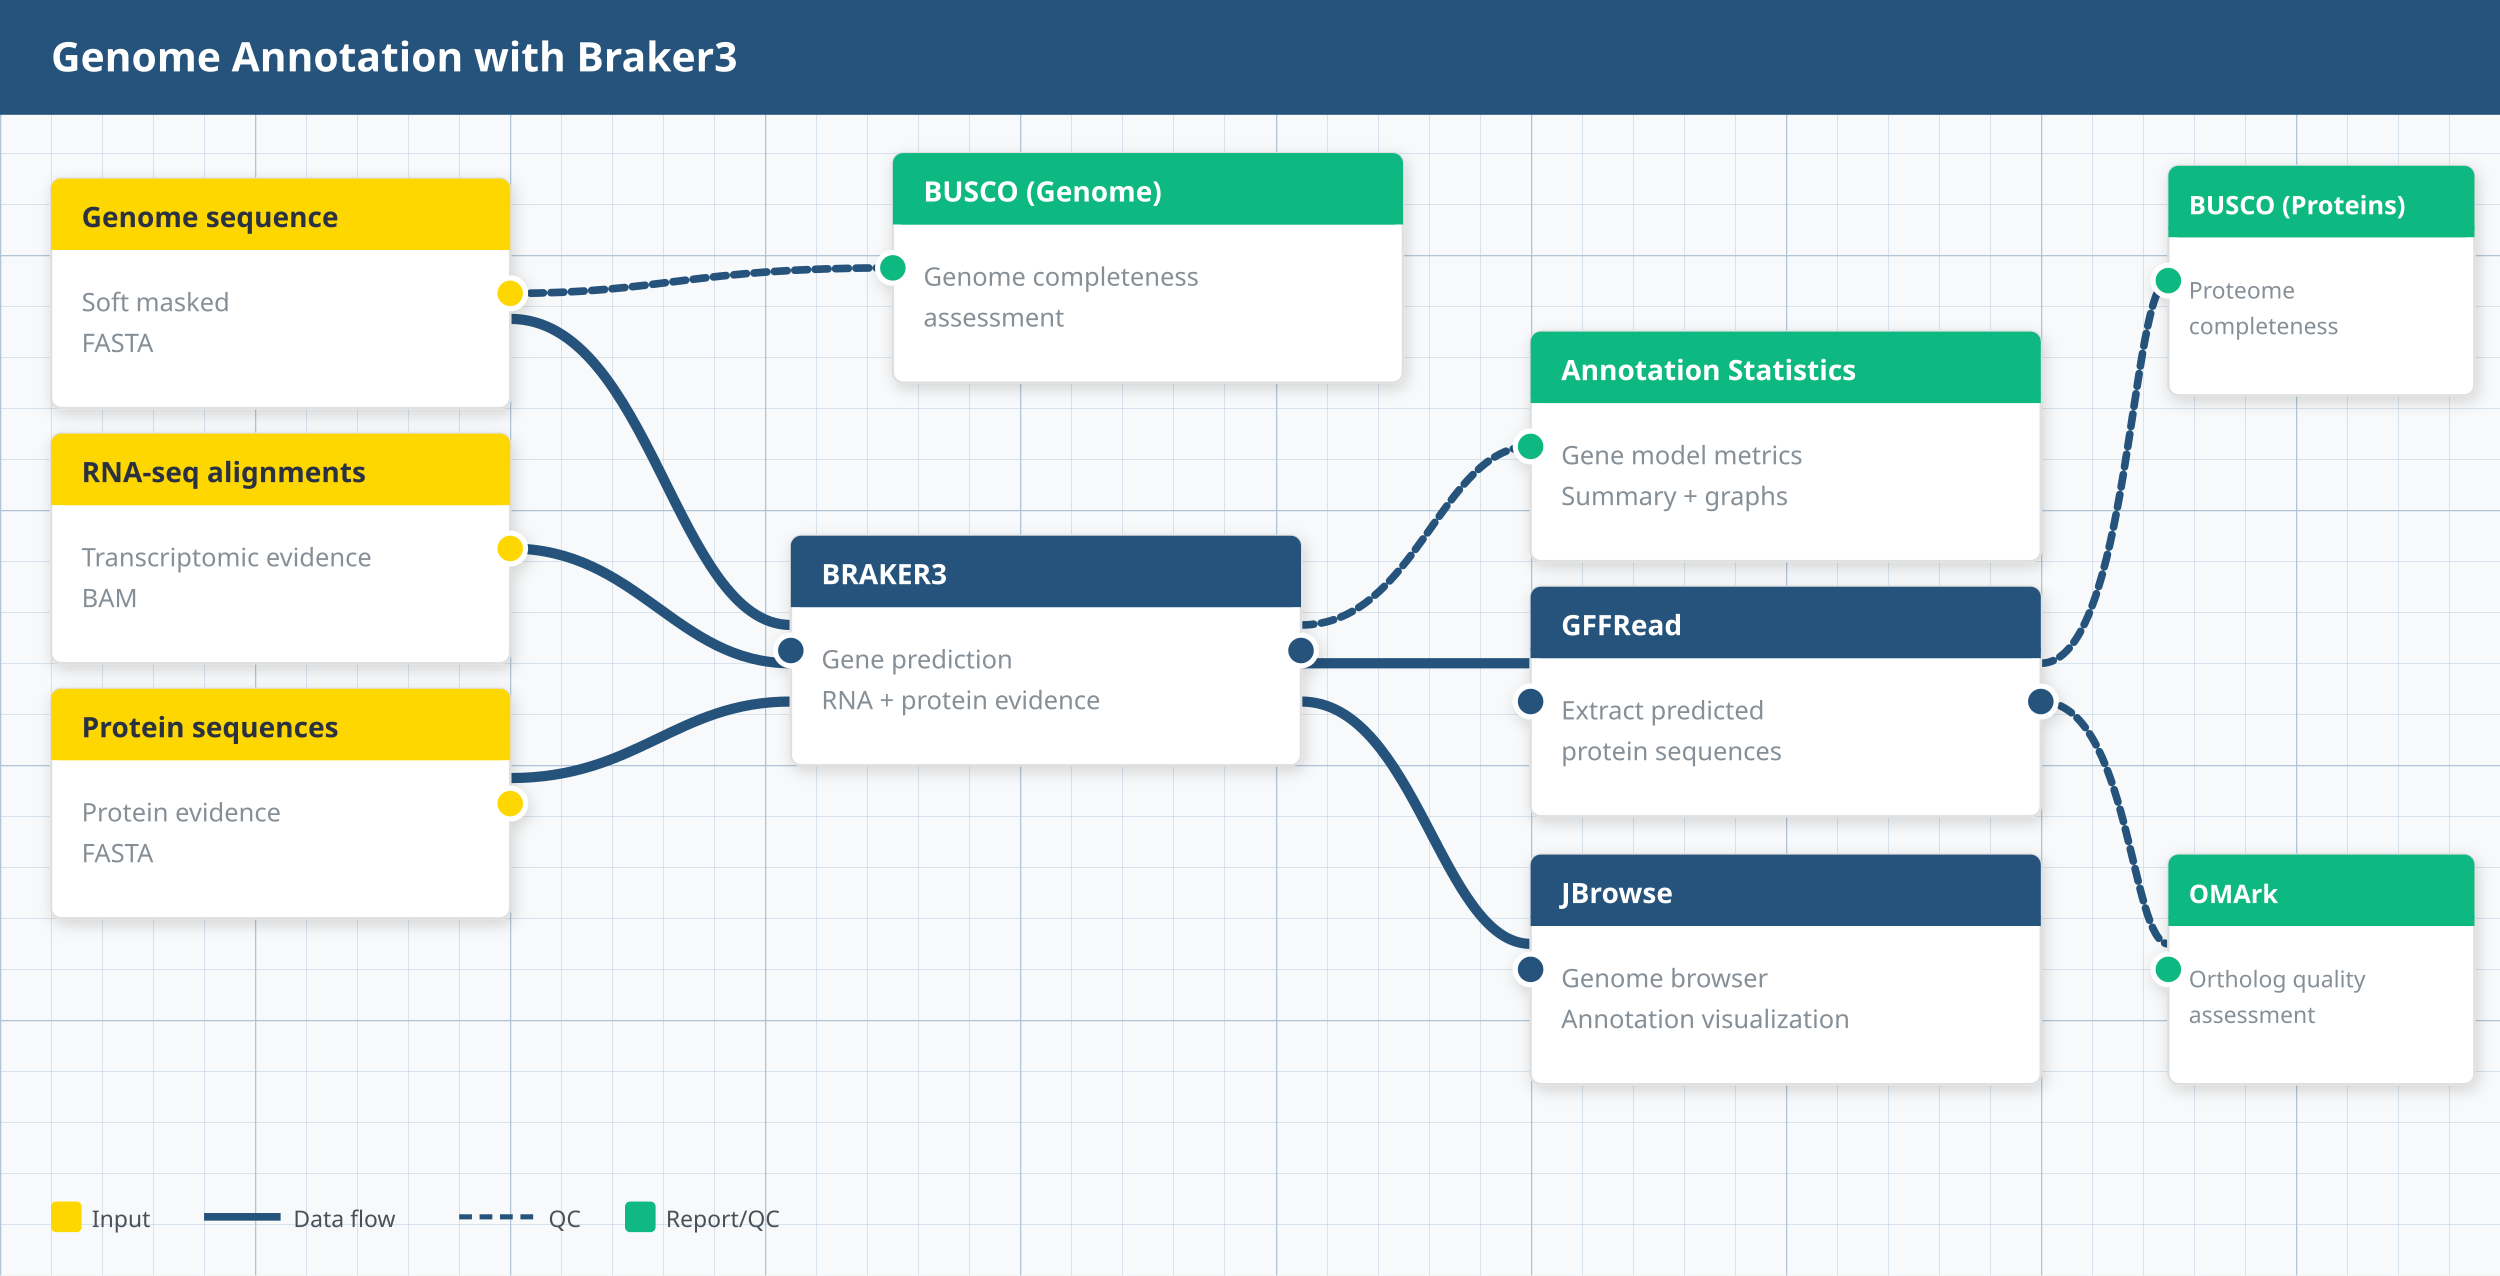
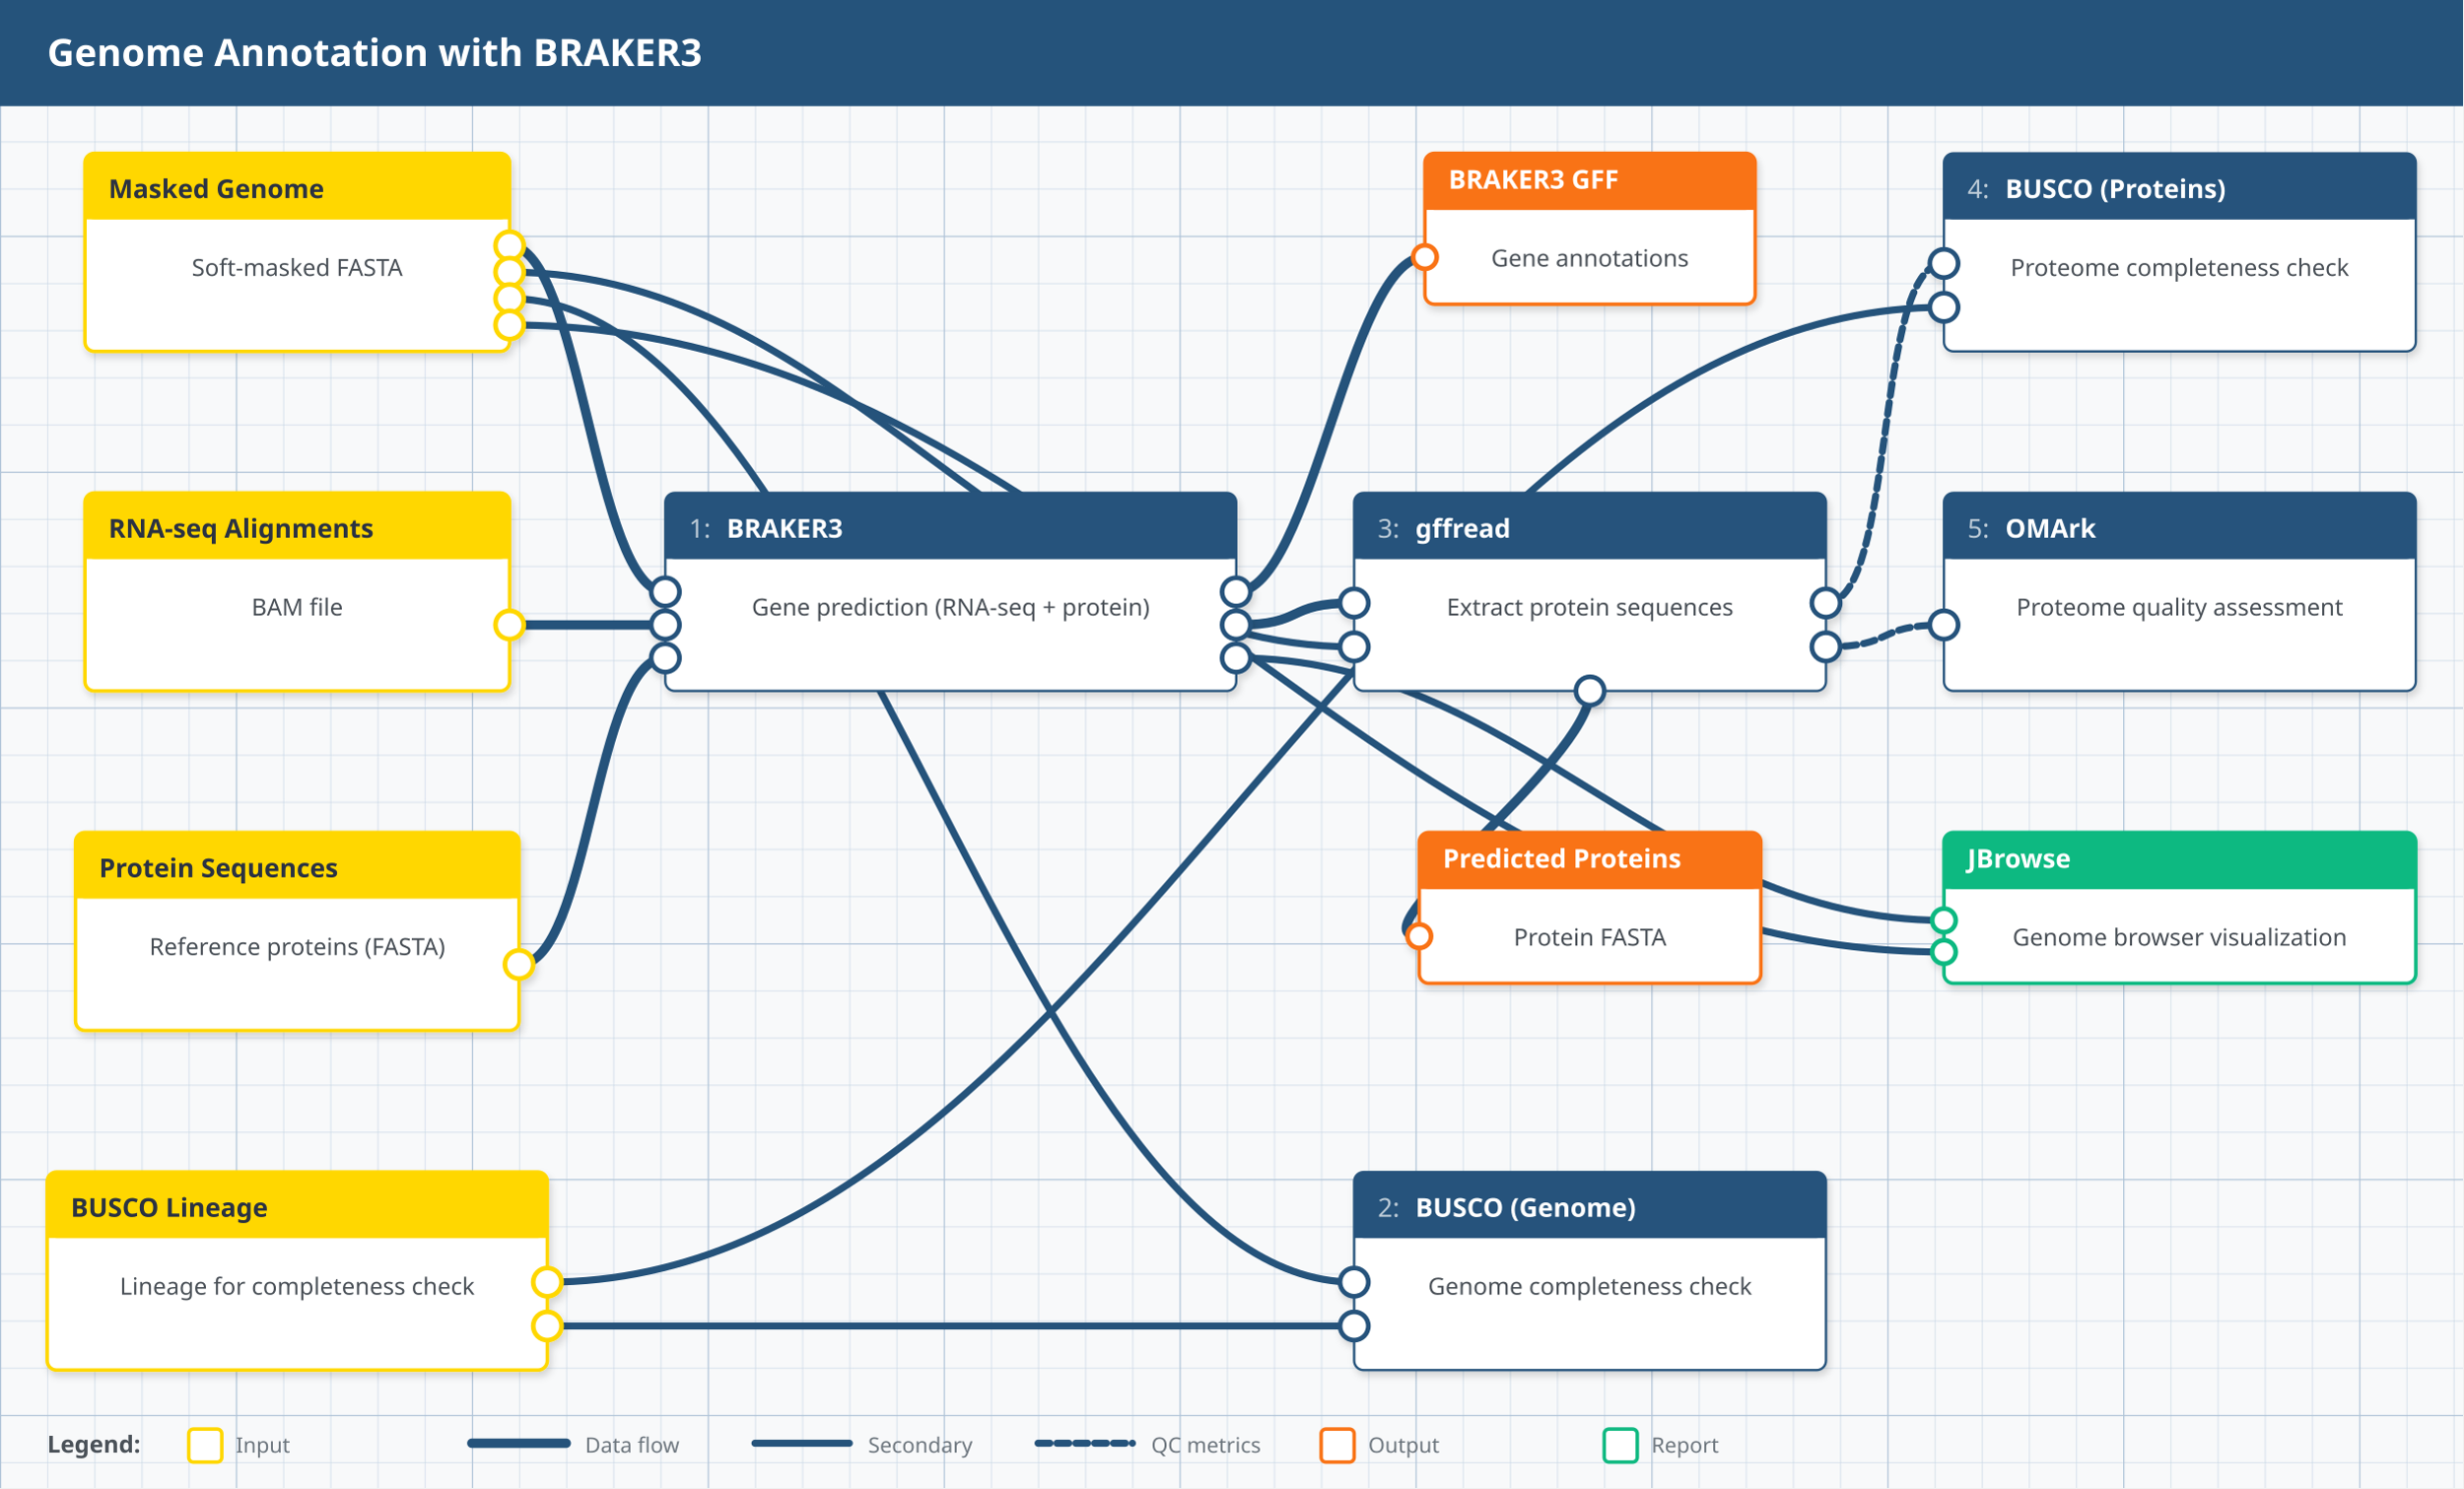
- <svg xmlns="http://www.w3.org/2000/svg" viewBox="0 0 980 500" role="img" aria-label="Genome annotation with Braker3 workflow diagram">
+ <svg xmlns="http://www.w3.org/2000/svg" viewBox="0 0 1044 631" aria-label="Genome Annotation with BRAKER3" role="img">
  <defs>
-     <pattern id="grid" width="20" height="20" patternUnits="userSpaceOnUse">
+     <pattern id="wd-grid" width="20" height="20" patternUnits="userSpaceOnUse">
      <path d="M 20 0 L 0 0 0 20" fill="none" stroke="#c5d5e4" stroke-width="0.5" />
    </pattern>
-     <pattern id="grid-major" width="100" height="100" patternUnits="userSpaceOnUse">
-       <rect width="100" height="100" fill="url(#grid)" />
+     <pattern id="wd-grid-major" width="100" height="100" patternUnits="userSpaceOnUse">
+       <rect width="100" height="100" fill="url(#wd-grid)" />
      <path d="M 100 0 L 0 0 0 100" fill="none" stroke="#b0c4d8" stroke-width="1" />
    </pattern>
-     <style>
-       .connection { stroke: #25537b; stroke-width: 4; fill: none; stroke-linecap: round; }
-       .connection-qc { stroke: #25537b; stroke-width: 3; fill: none; stroke-linecap: round; stroke-dasharray: 5 3; }
-       .connection-secondary { stroke: #25537b; stroke-width: 3; fill: none; stroke-linecap: round; }
-       .node-card { filter: drop-shadow(1px 2px 3px rgba(0,0,0,0.15)); }
-     </style>
+     <filter id="wd-shadow" x="-5%" y="-5%" width="115%" height="115%">
+       <feDropShadow dx="1" dy="2" stdDeviation="1.5" flood-opacity="0.15" />
+     </filter>
  </defs>
-   <rect width="980" height="500" fill="#f8f9fa" />
-   <rect width="980" height="500" fill="url(#grid-major)" />
-   <rect x="0" y="0" width="980" height="45" fill="#25537b" />
-   <text x="20" y="28" font-family="system-ui, sans-serif" font-size="16" font-weight="600" fill="white">Genome Annotation with Braker3</text>
-   <path class="connection-qc" d="M 200 115 C 260 115, 270 105, 350 105" />
-   <path class="connection" d="M 200 125 C 255 125, 265 245, 310 245" />
-   <path class="connection" d="M 200 215 C 250 215, 265 260, 310 260" />
-   <path class="connection" d="M 200 305 C 250 305, 265 275, 310 275" />
-   <path class="connection" d="M 510 260 C 560 260, 570 260, 600 260" />
-   <path class="connection" d="M 510 275 C 555 275, 565 370, 600 370" />
-   <path class="connection-qc" d="M 510 245 C 555 245, 565 175, 600 175" />
-   <path class="connection-qc" d="M 800 260 C 835 260, 835 110, 850 110" />
-   <path class="connection-qc" d="M 800 275 C 835 275, 835 370, 850 370" />
-   <g class="node-card" transform="translate(20, 70)">
-     <rect width="180" height="90" rx="4" fill="white" stroke="#e0e0e0" stroke-width="1" />
-     <rect width="180" height="28" rx="4" fill="#ffd700" />
-     <rect x="0" y="24" width="180" height="4" fill="#ffd700" />
-     <text x="12" y="19" font-family="system-ui, sans-serif" font-size="11" font-weight="600" fill="#2C3143">Genome sequence</text>
-     <text x="12" y="52" font-family="system-ui, sans-serif" font-size="10" fill="#868e96">Soft masked</text>
-     <text x="12" y="68" font-family="system-ui, sans-serif" font-size="10" fill="#868e96">FASTA</text>
-     <circle cx="180" cy="45" r="6" fill="#ffd700" stroke="white" stroke-width="2" />
+   <rect width="1044" height="631" fill="#f8f9fa" />
+   <rect width="1044" height="631" fill="url(#wd-grid-major)" />
+   <rect x="0" y="0" width="1044" height="45" fill="#25537b" />
+   <text x="20" y="28" font-family="system-ui, sans-serif" font-size="16" font-weight="600" fill="white">Genome Annotation with BRAKER3</text>
+   <path d="M 216.0 104.2 C 246.0 104.2, 252.0 251.0, 282.0 251.0" stroke="#25537b" fill="none" stroke-linecap="round" stroke-width="4" />
+   <path d="M 216.0 265.0 C 246.0 265.0, 252.0 265.0, 282.0 265.0" stroke="#25537b" fill="none" stroke-linecap="round" stroke-width="4" />
+   <path d="M 220.0 409.0 C 250.0 409.0, 252.0 279.0, 282.0 279.0" stroke="#25537b" fill="none" stroke-linecap="round" stroke-width="4" />
+   <path d="M 524.0 251.0 C 556.0 251.0, 572.0 109.0, 604.0 109.0" stroke="#25537b" fill="none" stroke-linecap="round" stroke-width="4" />
+   <path d="M 524.0 265.0 C 554.0 265.0, 544.0 255.7, 574.0 255.7" stroke="#25537b" fill="none" stroke-linecap="round" stroke-width="4" />
+   <path d="M 216.0 115.4 C 359.2 115.4, 430.8 274.3, 574.0 274.3" stroke="#25537b" fill="none" stroke-linecap="round" stroke-width="3" />
+   <path d="M 674.0 293.0 C 674.0 323.0, 571.6 397.0, 601.6 397.0" stroke="#25537b" fill="none" stroke-linecap="round" stroke-width="4" />
+   <path d="M 774.0 255.7 C 804.0 255.7, 794.0 111.7, 824.0 111.7" stroke="#25537b" fill="none" stroke-linecap="round" stroke-width="3" stroke-dasharray="5 3" />
+   <path d="M 232.0 543.7 C 468.8 543.7, 587.2 130.3, 824.0 130.3" stroke="#25537b" fill="none" stroke-linecap="round" stroke-width="3" />
+   <path d="M 774.0 274.3 C 804.0 274.3, 794.0 265.0, 824.0 265.0" stroke="#25537b" fill="none" stroke-linecap="round" stroke-width="3" stroke-dasharray="5 3" />
+   <path d="M 216.0 126.6 C 359.2 126.6, 430.8 543.7, 574.0 543.7" stroke="#25537b" fill="none" stroke-linecap="round" stroke-width="3" />
+   <path d="M 232.0 562.3 C 368.8 562.3, 437.2 562.3, 574.0 562.3" stroke="#25537b" fill="none" stroke-linecap="round" stroke-width="3" />
+   <path d="M 524.0 279.0 C 644.0 279.0, 704.0 390.3, 824.0 390.3" stroke="#25537b" fill="none" stroke-linecap="round" stroke-width="3" />
+   <path d="M 216.0 137.8 C 459.2 137.8, 580.8 403.7, 824.0 403.7" stroke="#25537b" fill="none" stroke-linecap="round" stroke-width="3" />
+   <g filter="url(#wd-shadow)" transform="translate(36.0, 65.0)">
+     <rect width="180.0" height="84.0" rx="4" fill="white" stroke="#ffd700" stroke-width="1.5" />
+     <rect width="180.0" height="28" rx="4" fill="#ffd700" />
+     <rect x="0" y="24" width="180.0" height="4" fill="#ffd700" />
+     <text x="10" y="19" font-family="system-ui, sans-serif" font-size="11" font-weight="600" fill="#2C3143">Masked Genome</text>
+     <text x="90.0" y="52" text-anchor="middle" font-family="system-ui, sans-serif" font-size="10" fill="#495057">Soft-masked FASTA</text>
+     <circle cx="180.0" cy="39.2" r="6" fill="white" stroke="#ffd700" stroke-width="2" />
+     <circle cx="180.0" cy="50.4" r="6" fill="white" stroke="#ffd700" stroke-width="2" />
+     <circle cx="180.0" cy="61.6" r="6" fill="white" stroke="#ffd700" stroke-width="2" />
+     <circle cx="180.0" cy="72.8" r="6" fill="white" stroke="#ffd700" stroke-width="2" />
  </g>
-   <g class="node-card" transform="translate(20, 170)">
-     <rect width="180" height="90" rx="4" fill="white" stroke="#e0e0e0" stroke-width="1" />
-     <rect width="180" height="28" rx="4" fill="#ffd700" />
-     <rect x="0" y="24" width="180" height="4" fill="#ffd700" />
-     <text x="12" y="19" font-family="system-ui, sans-serif" font-size="11" font-weight="600" fill="#2C3143">RNA-seq alignments</text>
-     <text x="12" y="52" font-family="system-ui, sans-serif" font-size="10" fill="#868e96">Transcriptomic evidence</text>
-     <text x="12" y="68" font-family="system-ui, sans-serif" font-size="10" fill="#868e96">BAM</text>
-     <circle cx="180" cy="45" r="6" fill="#ffd700" stroke="white" stroke-width="2" />
+   <g filter="url(#wd-shadow)" transform="translate(36.0, 209.0)">
+     <rect width="180.0" height="84.0" rx="4" fill="white" stroke="#ffd700" stroke-width="1.5" />
+     <rect width="180.0" height="28" rx="4" fill="#ffd700" />
+     <rect x="0" y="24" width="180.0" height="4" fill="#ffd700" />
+     <text x="10" y="19" font-family="system-ui, sans-serif" font-size="11" font-weight="600" fill="#2C3143">RNA-seq Alignments</text>
+     <text x="90.0" y="52" text-anchor="middle" font-family="system-ui, sans-serif" font-size="10" fill="#495057">BAM file</text>
+     <circle cx="180.0" cy="56.0" r="6" fill="white" stroke="#ffd700" stroke-width="2" />
  </g>
-   <g class="node-card" transform="translate(20, 270)">
-     <rect width="180" height="90" rx="4" fill="white" stroke="#e0e0e0" stroke-width="1" />
-     <rect width="180" height="28" rx="4" fill="#ffd700" />
-     <rect x="0" y="24" width="180" height="4" fill="#ffd700" />
-     <text x="12" y="19" font-family="system-ui, sans-serif" font-size="11" font-weight="600" fill="#2C3143">Protein sequences</text>
-     <text x="12" y="52" font-family="system-ui, sans-serif" font-size="10" fill="#868e96">Protein evidence</text>
-     <text x="12" y="68" font-family="system-ui, sans-serif" font-size="10" fill="#868e96">FASTA</text>
-     <circle cx="180" cy="45" r="6" fill="#ffd700" stroke="white" stroke-width="2" />
+   <g filter="url(#wd-shadow)" transform="translate(32.0, 353.0)">
+     <rect width="188.0" height="84.0" rx="4" fill="white" stroke="#ffd700" stroke-width="1.5" />
+     <rect width="188.0" height="28" rx="4" fill="#ffd700" />
+     <rect x="0" y="24" width="188.0" height="4" fill="#ffd700" />
+     <text x="10" y="19" font-family="system-ui, sans-serif" font-size="11" font-weight="600" fill="#2C3143">Protein Sequences</text>
+     <text x="94.0" y="52" text-anchor="middle" font-family="system-ui, sans-serif" font-size="10" fill="#495057">Reference proteins (FASTA)</text>
+     <circle cx="188.0" cy="56.0" r="6" fill="white" stroke="#ffd700" stroke-width="2" />
  </g>
-   <g class="node-card" transform="translate(350, 60)">
-     <rect width="200" height="90" rx="4" fill="white" stroke="#e0e0e0" stroke-width="1" />
-     <rect width="200" height="28" rx="4" fill="#10b981" />
-     <rect x="0" y="24" width="200" height="4" fill="#10b981" />
-     <text x="12" y="19" font-family="system-ui, sans-serif" font-size="11" font-weight="600" fill="white">BUSCO (Genome)</text>
-     <text x="12" y="52" font-family="system-ui, sans-serif" font-size="10" fill="#868e96">Genome completeness</text>
-     <text x="12" y="68" font-family="system-ui, sans-serif" font-size="10" fill="#868e96">assessment</text>
-     <circle cx="0" cy="45" r="6" fill="#10b981" stroke="white" stroke-width="2" />
+   <g filter="url(#wd-shadow)" transform="translate(20.0, 497.0)">
+     <rect width="212.0" height="84.0" rx="4" fill="white" stroke="#ffd700" stroke-width="1.5" />
+     <rect width="212.0" height="28" rx="4" fill="#ffd700" />
+     <rect x="0" y="24" width="212.0" height="4" fill="#ffd700" />
+     <text x="10" y="19" font-family="system-ui, sans-serif" font-size="11" font-weight="600" fill="#2C3143">BUSCO Lineage</text>
+     <text x="106.0" y="52" text-anchor="middle" font-family="system-ui, sans-serif" font-size="10" fill="#495057">Lineage for completeness check</text>
+     <circle cx="212.0" cy="46.7" r="6" fill="white" stroke="#ffd700" stroke-width="2" />
+     <circle cx="212.0" cy="65.3" r="6" fill="white" stroke="#ffd700" stroke-width="2" />
  </g>
-   <g class="node-card" transform="translate(310, 210)">
-     <rect width="200" height="90" rx="4" fill="white" stroke="#e0e0e0" stroke-width="1" />
-     <rect width="200" height="28" rx="4" fill="#25537b" />
-     <rect x="0" y="24" width="200" height="4" fill="#25537b" />
-     <text x="12" y="19" font-family="system-ui, sans-serif" font-size="11" font-weight="600" fill="white">BRAKER3</text>
-     <text x="12" y="52" font-family="system-ui, sans-serif" font-size="10" fill="#868e96">Gene prediction</text>
-     <text x="12" y="68" font-family="system-ui, sans-serif" font-size="10" fill="#868e96">RNA + protein evidence</text>
-     <circle cx="0" cy="45" r="6" fill="#25537b" stroke="white" stroke-width="2" />
-     <circle cx="200" cy="45" r="6" fill="#25537b" stroke="white" stroke-width="2" />
+   <g filter="url(#wd-shadow)" transform="translate(282.0, 209.0)">
+     <rect width="242.0" height="84.0" rx="4" fill="white" stroke="#25537b" stroke-width="1" />
+     <rect width="242.0" height="28" rx="4" fill="#25537b" />
+     <rect x="0" y="24" width="242.0" height="4" fill="#25537b" />
+     <text x="10" y="19" font-family="system-ui, sans-serif" font-size="11" fill="rgba(255,255,255,0.7)">1:</text>
+     <text x="26" y="19" font-family="system-ui, sans-serif" font-size="11" font-weight="600" fill="white">BRAKER3</text>
+     <text x="121.0" y="52" text-anchor="middle" font-family="system-ui, sans-serif" font-size="10" fill="#495057">Gene prediction (RNA-seq + protein)</text>
+     <circle cx="0.0" cy="42.0" r="6" fill="white" stroke="#25537b" stroke-width="2" />
+     <circle cx="0.0" cy="56.0" r="6" fill="white" stroke="#25537b" stroke-width="2" />
+     <circle cx="0.0" cy="70.0" r="6" fill="white" stroke="#25537b" stroke-width="2" />
+     <circle cx="242.0" cy="42.0" r="6" fill="white" stroke="#25537b" stroke-width="2" />
+     <circle cx="242.0" cy="56.0" r="6" fill="white" stroke="#25537b" stroke-width="2" />
+     <circle cx="242.0" cy="70.0" r="6" fill="white" stroke="#25537b" stroke-width="2" />
  </g>
-   <g class="node-card" transform="translate(600, 130)">
-     <rect width="200" height="90" rx="4" fill="white" stroke="#e0e0e0" stroke-width="1" />
-     <rect width="200" height="28" rx="4" fill="#10b981" />
-     <rect x="0" y="24" width="200" height="4" fill="#10b981" />
-     <text x="12" y="19" font-family="system-ui, sans-serif" font-size="11" font-weight="600" fill="white">Annotation Statistics</text>
-     <text x="12" y="52" font-family="system-ui, sans-serif" font-size="10" fill="#868e96">Gene model metrics</text>
-     <text x="12" y="68" font-family="system-ui, sans-serif" font-size="10" fill="#868e96">Summary + graphs</text>
-     <circle cx="0" cy="45" r="6" fill="#10b981" stroke="white" stroke-width="2" />
+   <g filter="url(#wd-shadow)" transform="translate(574.0, 497.0)">
+     <rect width="200.0" height="84.0" rx="4" fill="white" stroke="#25537b" stroke-width="1" />
+     <rect width="200.0" height="28" rx="4" fill="#25537b" />
+     <rect x="0" y="24" width="200.0" height="4" fill="#25537b" />
+     <text x="10" y="19" font-family="system-ui, sans-serif" font-size="11" fill="rgba(255,255,255,0.7)">2:</text>
+     <text x="26" y="19" font-family="system-ui, sans-serif" font-size="11" font-weight="600" fill="white">BUSCO (Genome)</text>
+     <text x="100.0" y="52" text-anchor="middle" font-family="system-ui, sans-serif" font-size="10" fill="#495057">Genome completeness check</text>
+     <circle cx="0.0" cy="46.7" r="6" fill="white" stroke="#25537b" stroke-width="2" />
+     <circle cx="0.0" cy="65.3" r="6" fill="white" stroke="#25537b" stroke-width="2" />
  </g>
-   <g class="node-card" transform="translate(600, 230)">
-     <rect width="200" height="90" rx="4" fill="white" stroke="#e0e0e0" stroke-width="1" />
-     <rect width="200" height="28" rx="4" fill="#25537b" />
-     <rect x="0" y="24" width="200" height="4" fill="#25537b" />
-     <text x="12" y="19" font-family="system-ui, sans-serif" font-size="11" font-weight="600" fill="white">GFFRead</text>
-     <text x="12" y="52" font-family="system-ui, sans-serif" font-size="10" fill="#868e96">Extract predicted</text>
-     <text x="12" y="68" font-family="system-ui, sans-serif" font-size="10" fill="#868e96">protein sequences</text>
-     <circle cx="0" cy="45" r="6" fill="#25537b" stroke="white" stroke-width="2" />
-     <circle cx="200" cy="45" r="6" fill="#25537b" stroke="white" stroke-width="2" />
+   <g filter="url(#wd-shadow)" transform="translate(574.0, 209.0)">
+     <rect width="200.0" height="84.0" rx="4" fill="white" stroke="#25537b" stroke-width="1" />
+     <rect width="200.0" height="28" rx="4" fill="#25537b" />
+     <rect x="0" y="24" width="200.0" height="4" fill="#25537b" />
+     <text x="10" y="19" font-family="system-ui, sans-serif" font-size="11" fill="rgba(255,255,255,0.7)">3:</text>
+     <text x="26" y="19" font-family="system-ui, sans-serif" font-size="11" font-weight="600" fill="white">gffread</text>
+     <text x="100.0" y="52" text-anchor="middle" font-family="system-ui, sans-serif" font-size="10" fill="#495057">Extract protein sequences</text>
+     <circle cx="0.0" cy="46.7" r="6" fill="white" stroke="#25537b" stroke-width="2" />
+     <circle cx="0.0" cy="65.3" r="6" fill="white" stroke="#25537b" stroke-width="2" />
+     <circle cx="100.0" cy="84.0" r="6" fill="white" stroke="#25537b" stroke-width="2" />
+     <circle cx="200.0" cy="46.7" r="6" fill="white" stroke="#25537b" stroke-width="2" />
+     <circle cx="200.0" cy="65.3" r="6" fill="white" stroke="#25537b" stroke-width="2" />
  </g>
-   <g class="node-card" transform="translate(600, 335)">
-     <rect width="200" height="90" rx="4" fill="white" stroke="#e0e0e0" stroke-width="1" />
-     <rect width="200" height="28" rx="4" fill="#25537b" />
-     <rect x="0" y="24" width="200" height="4" fill="#25537b" />
-     <text x="12" y="19" font-family="system-ui, sans-serif" font-size="11" font-weight="600" fill="white">JBrowse</text>
-     <text x="12" y="52" font-family="system-ui, sans-serif" font-size="10" fill="#868e96">Genome browser</text>
-     <text x="12" y="68" font-family="system-ui, sans-serif" font-size="10" fill="#868e96">Annotation visualization</text>
-     <circle cx="0" cy="45" r="6" fill="#25537b" stroke="white" stroke-width="2" />
+   <g filter="url(#wd-shadow)" transform="translate(824.0, 65.0)">
+     <rect width="200.0" height="84.0" rx="4" fill="white" stroke="#25537b" stroke-width="1" />
+     <rect width="200.0" height="28" rx="4" fill="#25537b" />
+     <rect x="0" y="24" width="200.0" height="4" fill="#25537b" />
+     <text x="10" y="19" font-family="system-ui, sans-serif" font-size="11" fill="rgba(255,255,255,0.7)">4:</text>
+     <text x="26" y="19" font-family="system-ui, sans-serif" font-size="11" font-weight="600" fill="white">BUSCO (Proteins)</text>
+     <text x="100.0" y="52" text-anchor="middle" font-family="system-ui, sans-serif" font-size="10" fill="#495057">Proteome completeness check</text>
+     <circle cx="0.0" cy="46.7" r="6" fill="white" stroke="#25537b" stroke-width="2" />
+     <circle cx="0.0" cy="65.3" r="6" fill="white" stroke="#25537b" stroke-width="2" />
  </g>
-   <g class="node-card" transform="translate(850, 65)">
-     <rect width="120" height="90" rx="4" fill="white" stroke="#e0e0e0" stroke-width="1" />
-     <rect width="120" height="28" rx="4" fill="#10b981" />
-     <rect x="0" y="24" width="120" height="4" fill="#10b981" />
-     <text x="8" y="19" font-family="system-ui, sans-serif" font-size="10" font-weight="600" fill="white">BUSCO (Proteins)</text>
-     <text x="8" y="52" font-family="system-ui, sans-serif" font-size="9" fill="#868e96">Proteome</text>
-     <text x="8" y="66" font-family="system-ui, sans-serif" font-size="9" fill="#868e96">completeness</text>
-     <circle cx="0" cy="45" r="6" fill="#10b981" stroke="white" stroke-width="2" />
+   <g filter="url(#wd-shadow)" transform="translate(824.0, 209.0)">
+     <rect width="200.0" height="84.0" rx="4" fill="white" stroke="#25537b" stroke-width="1" />
+     <rect width="200.0" height="28" rx="4" fill="#25537b" />
+     <rect x="0" y="24" width="200.0" height="4" fill="#25537b" />
+     <text x="10" y="19" font-family="system-ui, sans-serif" font-size="11" fill="rgba(255,255,255,0.7)">5:</text>
+     <text x="26" y="19" font-family="system-ui, sans-serif" font-size="11" font-weight="600" fill="white">OMArk</text>
+     <text x="100.0" y="52" text-anchor="middle" font-family="system-ui, sans-serif" font-size="10" fill="#495057">Proteome quality assessment</text>
+     <circle cx="0.0" cy="56.0" r="6" fill="white" stroke="#25537b" stroke-width="2" />
  </g>
-   <g class="node-card" transform="translate(850, 335)">
-     <rect width="120" height="90" rx="4" fill="white" stroke="#e0e0e0" stroke-width="1" />
-     <rect width="120" height="28" rx="4" fill="#10b981" />
-     <rect x="0" y="24" width="120" height="4" fill="#10b981" />
-     <text x="8" y="19" font-family="system-ui, sans-serif" font-size="10" font-weight="600" fill="white">OMArk</text>
-     <text x="8" y="52" font-family="system-ui, sans-serif" font-size="9" fill="#868e96">Ortholog quality</text>
-     <text x="8" y="66" font-family="system-ui, sans-serif" font-size="9" fill="#868e96">assessment</text>
-     <circle cx="0" cy="45" r="6" fill="#10b981" stroke="white" stroke-width="2" />
+   <g filter="url(#wd-shadow)" transform="translate(604.0, 65.0)">
+     <rect width="140.0" height="64.0" rx="4" fill="white" stroke="#f97316" stroke-width="1.5" />
+     <rect width="140.0" height="24" rx="4" fill="#f97316" />
+     <rect x="0" y="20" width="140.0" height="4" fill="#f97316" />
+     <text x="10" y="15" font-family="system-ui, sans-serif" font-size="11" font-weight="600" fill="white">BRAKER3 GFF</text>
+     <text x="70.0" y="48" text-anchor="middle" font-family="system-ui, sans-serif" font-size="10" fill="#495057">Gene annotations</text>
+     <circle cx="0.0" cy="44.0" r="5" fill="white" stroke="#f97316" stroke-width="2" />
  </g>
-   <g transform="translate(20, 475)">
-     <rect x="0" y="-4" width="12" height="12" rx="2" fill="#ffd700" />
-     <text x="16" y="6" font-family="system-ui, sans-serif" font-size="9" fill="#495057">Input</text>
-     <line x1="60" y1="2" x2="90" y2="2" stroke="#25537b" stroke-width="3" />
-     <text x="95" y="6" font-family="system-ui, sans-serif" font-size="9" fill="#495057">Data flow</text>
-     <line x1="160" y1="2" x2="190" y2="2" stroke="#25537b" stroke-width="2" stroke-dasharray="5 3" />
-     <text x="195" y="6" font-family="system-ui, sans-serif" font-size="9" fill="#495057">QC</text>
-     <rect x="225" y="-4" width="12" height="12" rx="2" fill="#10b981" />
-     <text x="241" y="6" font-family="system-ui, sans-serif" font-size="9" fill="#495057">Report/QC</text>
+   <g filter="url(#wd-shadow)" transform="translate(601.6, 353.0)">
+     <rect width="144.8" height="64.0" rx="4" fill="white" stroke="#f97316" stroke-width="1.5" />
+     <rect width="144.8" height="24" rx="4" fill="#f97316" />
+     <rect x="0" y="20" width="144.8" height="4" fill="#f97316" />
+     <text x="10" y="15" font-family="system-ui, sans-serif" font-size="11" font-weight="600" fill="white">Predicted Proteins</text>
+     <text x="72.4" y="48" text-anchor="middle" font-family="system-ui, sans-serif" font-size="10" fill="#495057">Protein FASTA</text>
+     <circle cx="0.0" cy="44.0" r="5" fill="white" stroke="#f97316" stroke-width="2" />
+   </g>
+   <g filter="url(#wd-shadow)" transform="translate(824.0, 353.0)">
+     <rect width="200.0" height="64.0" rx="4" fill="white" stroke="#10b981" stroke-width="1.5" />
+     <rect width="200.0" height="24" rx="4" fill="#10b981" />
+     <rect x="0" y="20" width="200.0" height="4" fill="#10b981" />
+     <text x="10" y="15" font-family="system-ui, sans-serif" font-size="11" font-weight="600" fill="white">JBrowse</text>
+     <text x="100.0" y="48" text-anchor="middle" font-family="system-ui, sans-serif" font-size="10" fill="#495057">Genome browser visualization</text>
+     <circle cx="0.0" cy="37.3" r="5" fill="white" stroke="#10b981" stroke-width="2" />
+     <circle cx="0.0" cy="50.7" r="5" fill="white" stroke="#10b981" stroke-width="2" />
+   </g>
+   <g transform="translate(20, 616)">
+     <text x="0" y="0" font-family="system-ui, sans-serif" font-size="10" font-weight="600" fill="#495057">Legend:</text>
+     <rect x="60" y="-10" width="14" height="14" rx="2" fill="white" stroke="#ffd700" stroke-width="1.5" />
+     <text x="80" y="0" font-family="system-ui, sans-serif" font-size="9" fill="#6c757d">Input</text>
+     <line x1="180" y1="-4" x2="220" y2="-4" stroke="#25537b" stroke-width="4" stroke-linecap="round" />
+     <text x="228" y="0" font-family="system-ui, sans-serif" font-size="9" fill="#6c757d">Data flow</text>
+     <line x1="300" y1="-4" x2="340" y2="-4" stroke="#25537b" stroke-width="3" stroke-linecap="round" />
+     <text x="348" y="0" font-family="system-ui, sans-serif" font-size="9" fill="#6c757d">Secondary</text>
+     <line x1="420" y1="-4" x2="460" y2="-4" stroke="#25537b" stroke-width="3" stroke-linecap="round" stroke-dasharray="5 3" />
+     <text x="468" y="0" font-family="system-ui, sans-serif" font-size="9" fill="#6c757d">QC metrics</text>
+     <rect x="540" y="-10" width="14" height="14" rx="2" fill="white" stroke="#f97316" stroke-width="1.5" />
+     <text x="560" y="0" font-family="system-ui, sans-serif" font-size="9" fill="#6c757d">Output</text>
+     <rect x="660" y="-10" width="14" height="14" rx="2" fill="white" stroke="#10b981" stroke-width="1.5" />
+     <text x="680" y="0" font-family="system-ui, sans-serif" font-size="9" fill="#6c757d">Report</text>
  </g>
</svg>
